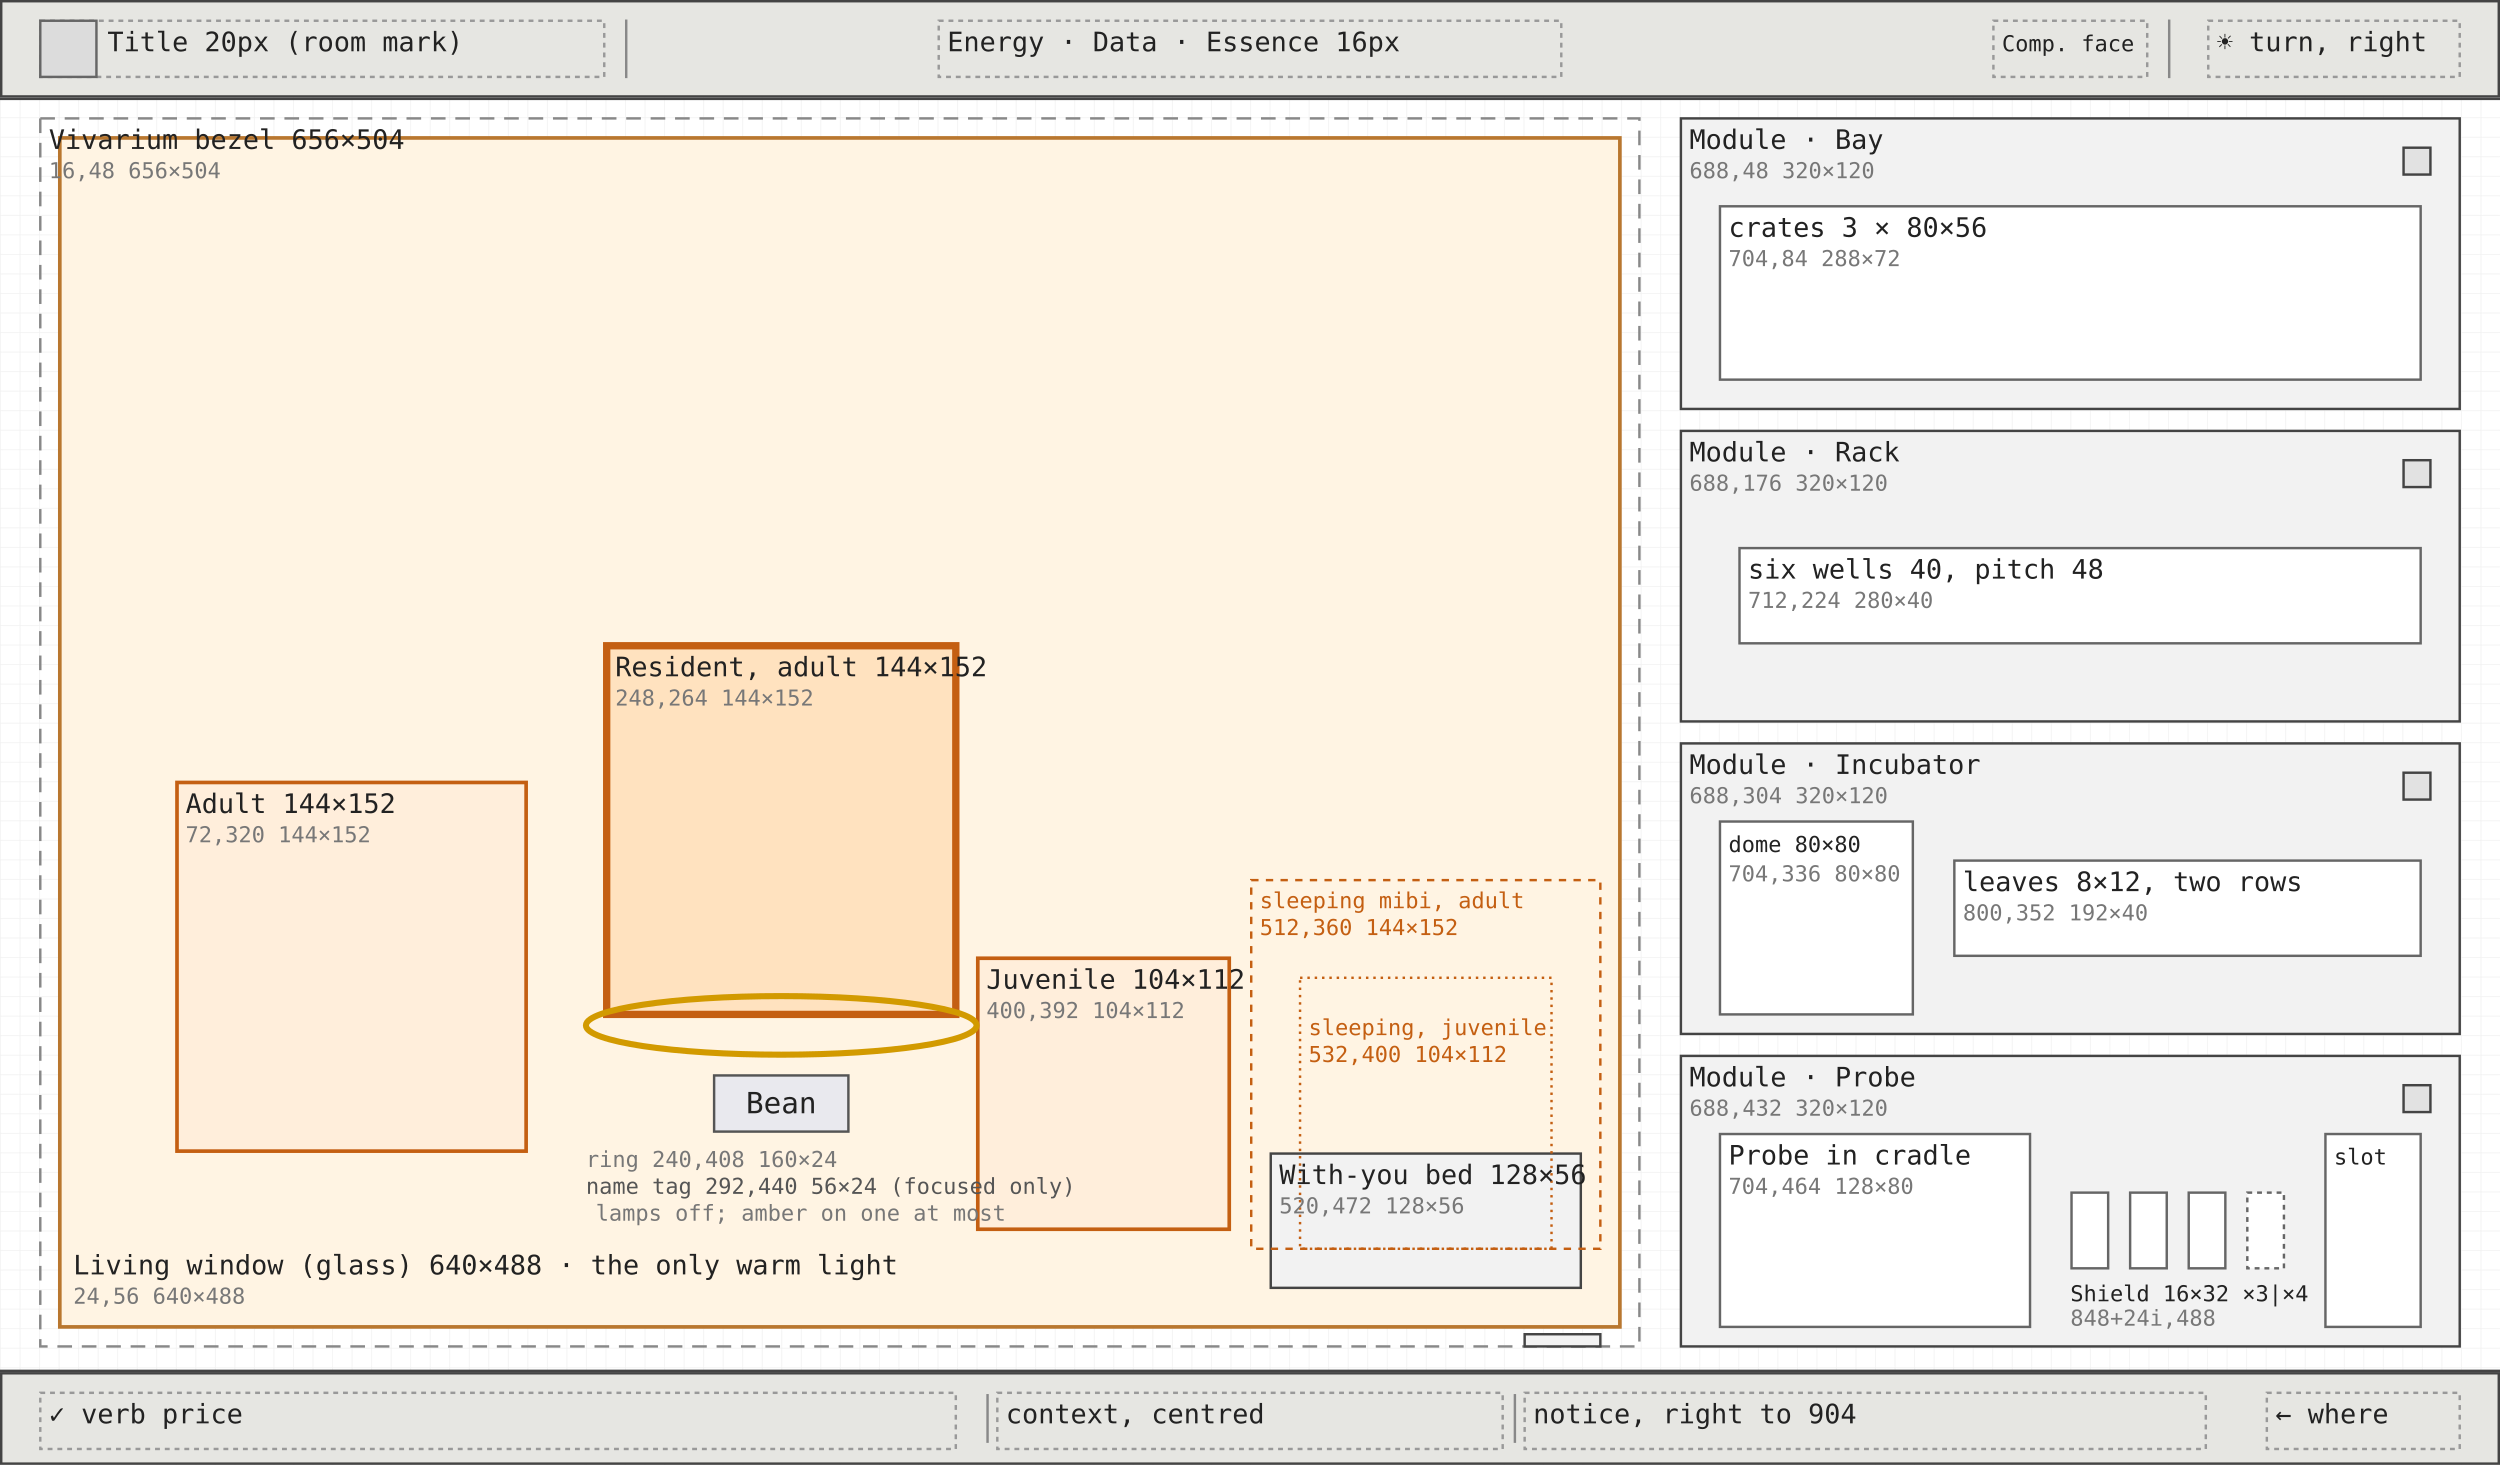
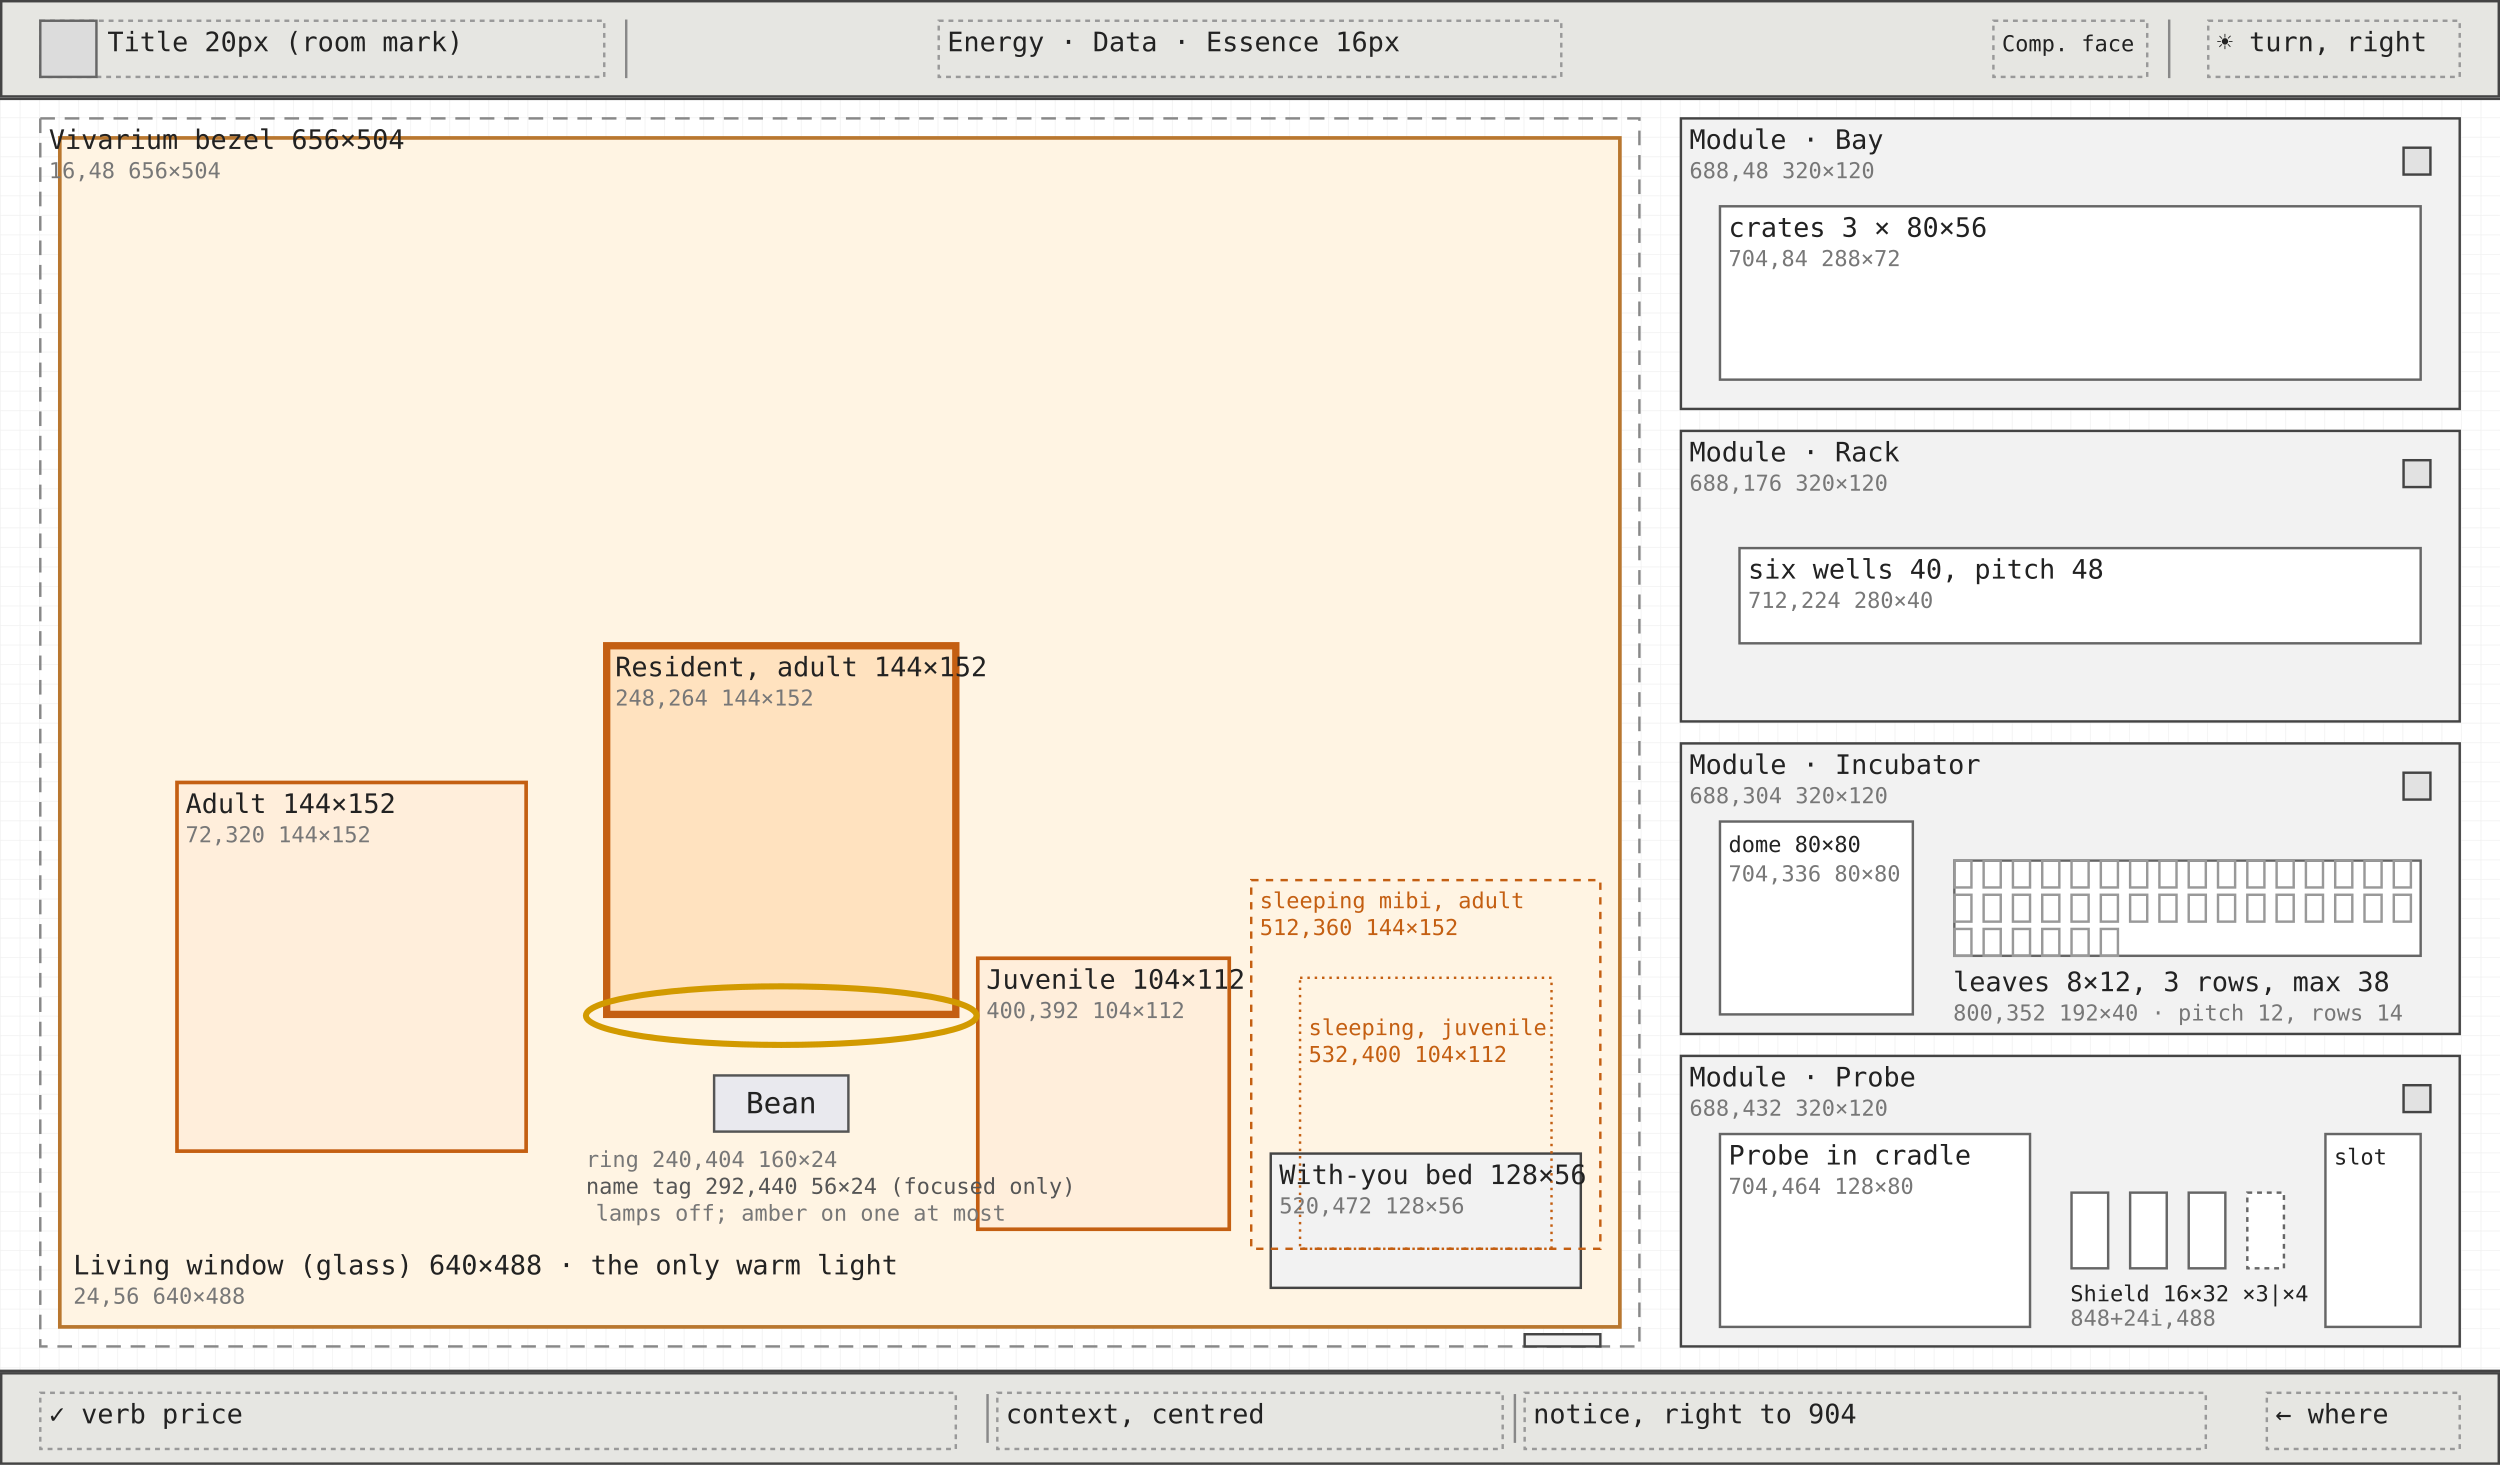
<svg xmlns="http://www.w3.org/2000/svg" viewBox="0 0 1024 600" width="1024" height="600" font-family="ui-monospace, Menlo, Consolas, monospace">
  <defs>
    <pattern id="g8" width="8" height="8" patternUnits="userSpaceOnUse">
      <path d="M8 0H0V8" fill="none" stroke="#efefef" stroke-width="0.5" />
    </pattern>
    <pattern id="g40" width="40" height="40" patternUnits="userSpaceOnUse">
      <path d="M40 0H0V40" fill="none" stroke="#e2e2e2" stroke-width="0.6" />
    </pattern>
  </defs>
  <rect width="1024" height="600" fill="#ffffff" />
  <rect width="1024" height="600" fill="url(#g8)" />
  <line x1="0" y1="40.5" x2="1024" y2="40.5" stroke="#444" />
  <line x1="0" y1="561.5" x2="1024" y2="561.5" stroke="#444" />
  <rect x="0.5" y="0.5" width="1023" height="39" fill="#e6e6e2" stroke="#444" stroke-width="1" />
  <rect x="16.5" y="8.5" width="231" height="23" fill="none" stroke="#999" stroke-width="1" stroke-dasharray="2 2" />
  <rect x="16.5" y="8.5" width="23" height="23" fill="#dcdcdc" stroke="#666" stroke-width="1" />
  <line x1="256.5" y1="8" x2="256.5" y2="32" stroke="#888" />
  <line x1="888.5" y1="8" x2="888.5" y2="32" stroke="#888" />
  <rect x="384.5" y="8.5" width="255" height="23" fill="none" stroke="#999" stroke-width="1" stroke-dasharray="2 2" />
  <rect x="816.5" y="8.5" width="63" height="23" fill="none" stroke="#999" stroke-width="1" stroke-dasharray="2 2" />
  <rect x="904.5" y="8.5" width="103" height="23" fill="none" stroke="#999" stroke-width="1" stroke-dasharray="2 2" />
  <rect x="0.5" y="562.5" width="1023" height="37" fill="#e6e6e2" stroke="#444" stroke-width="1" />
  <rect x="16.5" y="570.5" width="375" height="23" fill="none" stroke="#999" stroke-width="1" stroke-dasharray="2 2" />
  <rect x="408.5" y="570.5" width="207" height="23" fill="none" stroke="#999" stroke-width="1" stroke-dasharray="2 2" />
  <line x1="404.5" y1="571" x2="404.5" y2="591" stroke="#888" />
  <line x1="620.5" y1="571" x2="620.5" y2="591" stroke="#888" />
  <rect x="624.5" y="570.5" width="279" height="23" fill="none" stroke="#999" stroke-width="1" stroke-dasharray="2 2" />
  <rect x="928.5" y="570.5" width="79" height="23" fill="none" stroke="#999" stroke-width="1" stroke-dasharray="2 2" />
  <rect x="16.5" y="48.5" width="655" height="503" fill="none" stroke="#888" stroke-width="1" stroke-dasharray="6 4" />
  <rect x="24.5" y="56.5" width="639" height="487" fill="#fff4e3" stroke="#b9772f" stroke-width="1.5" />
  <rect x="248.5" y="264.5" width="143" height="151" fill="#ffe2bf" stroke="#c45f12" stroke-width="3" />
  <rect x="400.5" y="392.5" width="103" height="111" fill="#ffeedb" stroke="#c45f12" stroke-width="1.5" />
  <rect x="72.5" y="320.5" width="143" height="151" fill="#ffeedb" stroke="#c45f12" stroke-width="1.5" />
-   <ellipse cx="320.0" cy="420.0" rx="80.0" ry="12.0" fill="none" stroke="#d29a00" stroke-width="2.5" />
+   <ellipse cx="320.0" cy="416.0" rx="80.0" ry="12.0" fill="none" stroke="#d29a00" stroke-width="2.5" />
  <rect x="520.5" y="472.5" width="127" height="55" fill="#f2f2f2" stroke="#444" stroke-width="1" />
  <rect x="512.5" y="360.5" width="143" height="151" fill="none" stroke="#c45f12" stroke-width="1" stroke-dasharray="3 3" />
  <rect x="532.5" y="400.5" width="103" height="111" fill="none" stroke="#c45f12" stroke-width="1" stroke-dasharray="1 2" />
  <rect x="624.5" y="546.5" width="31" height="5" fill="#f2f2f2" stroke="#444" stroke-width="1" />
  <rect x="688.5" y="48.5" width="319" height="119" fill="#f2f2f2" stroke="#444" stroke-width="1" />
  <rect x="704.5" y="84.5" width="287" height="71" fill="#ffffff" stroke="#666" stroke-width="1" />
  <rect x="688.5" y="176.5" width="319" height="119" fill="#f2f2f2" stroke="#444" stroke-width="1" />
  <rect x="712.5" y="224.5" width="279" height="39" fill="#ffffff" stroke="#666" stroke-width="1" />
  <rect x="688.5" y="304.5" width="319" height="119" fill="#f2f2f2" stroke="#444" stroke-width="1" />
  <rect x="704.5" y="336.5" width="79" height="79" fill="#ffffff" stroke="#666" stroke-width="1" />
  <rect x="800.5" y="352.5" width="191" height="39" fill="#ffffff" stroke="#666" stroke-width="1" />
+   <rect x="800.5" y="352.5" width="7" height="11" fill="none" stroke="#999" stroke-width="1" />
+   <rect x="812.5" y="352.5" width="7" height="11" fill="none" stroke="#999" stroke-width="1" />
+   <rect x="824.5" y="352.5" width="7" height="11" fill="none" stroke="#999" stroke-width="1" />
+   <rect x="836.5" y="352.5" width="7" height="11" fill="none" stroke="#999" stroke-width="1" />
+   <rect x="848.5" y="352.5" width="7" height="11" fill="none" stroke="#999" stroke-width="1" />
+   <rect x="860.5" y="352.5" width="7" height="11" fill="none" stroke="#999" stroke-width="1" />
+   <rect x="872.5" y="352.5" width="7" height="11" fill="none" stroke="#999" stroke-width="1" />
+   <rect x="884.5" y="352.5" width="7" height="11" fill="none" stroke="#999" stroke-width="1" />
+   <rect x="896.5" y="352.5" width="7" height="11" fill="none" stroke="#999" stroke-width="1" />
+   <rect x="908.5" y="352.5" width="7" height="11" fill="none" stroke="#999" stroke-width="1" />
+   <rect x="920.5" y="352.5" width="7" height="11" fill="none" stroke="#999" stroke-width="1" />
+   <rect x="932.5" y="352.5" width="7" height="11" fill="none" stroke="#999" stroke-width="1" />
+   <rect x="944.5" y="352.5" width="7" height="11" fill="none" stroke="#999" stroke-width="1" />
+   <rect x="956.5" y="352.5" width="7" height="11" fill="none" stroke="#999" stroke-width="1" />
+   <rect x="968.5" y="352.5" width="7" height="11" fill="none" stroke="#999" stroke-width="1" />
+   <rect x="980.5" y="352.5" width="7" height="11" fill="none" stroke="#999" stroke-width="1" />
+   <rect x="800.5" y="366.5" width="7" height="11" fill="none" stroke="#999" stroke-width="1" />
+   <rect x="812.5" y="366.5" width="7" height="11" fill="none" stroke="#999" stroke-width="1" />
+   <rect x="824.5" y="366.5" width="7" height="11" fill="none" stroke="#999" stroke-width="1" />
+   <rect x="836.5" y="366.5" width="7" height="11" fill="none" stroke="#999" stroke-width="1" />
+   <rect x="848.5" y="366.5" width="7" height="11" fill="none" stroke="#999" stroke-width="1" />
+   <rect x="860.5" y="366.5" width="7" height="11" fill="none" stroke="#999" stroke-width="1" />
+   <rect x="872.5" y="366.5" width="7" height="11" fill="none" stroke="#999" stroke-width="1" />
+   <rect x="884.5" y="366.5" width="7" height="11" fill="none" stroke="#999" stroke-width="1" />
+   <rect x="896.5" y="366.5" width="7" height="11" fill="none" stroke="#999" stroke-width="1" />
+   <rect x="908.5" y="366.5" width="7" height="11" fill="none" stroke="#999" stroke-width="1" />
+   <rect x="920.5" y="366.5" width="7" height="11" fill="none" stroke="#999" stroke-width="1" />
+   <rect x="932.5" y="366.5" width="7" height="11" fill="none" stroke="#999" stroke-width="1" />
+   <rect x="944.5" y="366.5" width="7" height="11" fill="none" stroke="#999" stroke-width="1" />
+   <rect x="956.5" y="366.5" width="7" height="11" fill="none" stroke="#999" stroke-width="1" />
+   <rect x="968.5" y="366.5" width="7" height="11" fill="none" stroke="#999" stroke-width="1" />
+   <rect x="980.5" y="366.5" width="7" height="11" fill="none" stroke="#999" stroke-width="1" />
+   <rect x="800.5" y="380.5" width="7" height="11" fill="none" stroke="#999" stroke-width="1" />
+   <rect x="812.5" y="380.5" width="7" height="11" fill="none" stroke="#999" stroke-width="1" />
+   <rect x="824.5" y="380.5" width="7" height="11" fill="none" stroke="#999" stroke-width="1" />
+   <rect x="836.5" y="380.5" width="7" height="11" fill="none" stroke="#999" stroke-width="1" />
+   <rect x="848.5" y="380.5" width="7" height="11" fill="none" stroke="#999" stroke-width="1" />
+   <rect x="860.5" y="380.5" width="7" height="11" fill="none" stroke="#999" stroke-width="1" />
  <rect x="688.5" y="432.5" width="319" height="119" fill="#f2f2f2" stroke="#444" stroke-width="1" />
  <rect x="704.5" y="464.5" width="127" height="79" fill="#ffffff" stroke="#666" stroke-width="1" />
  <rect x="848.5" y="488.5" width="15" height="31" fill="#ffffff" stroke="#666" stroke-width="1" />
  <rect x="872.5" y="488.5" width="15" height="31" fill="#ffffff" stroke="#666" stroke-width="1" />
  <rect x="896.5" y="488.5" width="15" height="31" fill="#ffffff" stroke="#666" stroke-width="1" />
  <rect x="920.5" y="488.5" width="15" height="31" fill="#ffffff" stroke="#666" stroke-width="1" stroke-dasharray="2 2" />
  <rect x="952.5" y="464.5" width="39" height="79" fill="#ffffff" stroke="#666" stroke-width="1" />
  <rect x="984.5" y="60.5" width="11" height="11" fill="#e2e2e2" stroke="#444" stroke-width="1" />
  <rect x="984.5" y="188.5" width="11" height="11" fill="#e2e2e2" stroke="#444" stroke-width="1" />
  <rect x="984.5" y="316.5" width="11" height="11" fill="#e2e2e2" stroke="#444" stroke-width="1" />
  <rect x="984.5" y="444.5" width="11" height="11" fill="#e2e2e2" stroke="#444" stroke-width="1" />
  <text x="44" y="21" font-size="11" fill="#222">Title 20px (room mark)</text>
  <text x="388" y="21" font-size="11" fill="#222">Energy · Data · Essence 16px</text>
  <text x="820" y="21" font-size="9" fill="#222">Comp. face</text>
  <text x="908" y="21" font-size="11" fill="#222">☀ turn, right</text>
  <text x="20" y="583" font-size="11" fill="#222">✓ verb  price</text>
  <text x="412" y="583" font-size="11" fill="#222">context, centred</text>
  <text x="628" y="583" font-size="11" fill="#222">notice, right to 904</text>
  <text x="932" y="583" font-size="11" fill="#222">← where</text>
  <text x="20" y="61" font-size="11" fill="#222">Vivarium bezel 656×504</text>
  <text x="20" y="73" font-size="9" fill="#777">16,48 656×504</text>
  <text x="30" y="522" font-size="11" fill="#222">Living window (glass) 640×488 · the only warm light</text>
  <text x="30" y="534" font-size="9" fill="#777">24,56 640×488</text>
  <text x="252" y="277" font-size="11" fill="#222">Resident, adult 144×152</text>
  <text x="252" y="289" font-size="9" fill="#777">248,264 144×152</text>
  <text x="404" y="405" font-size="11" fill="#222">Juvenile 104×112</text>
  <text x="404" y="417" font-size="9" fill="#777">400,392 104×112</text>
  <text x="76" y="333" font-size="11" fill="#222">Adult 144×152</text>
  <text x="76" y="345" font-size="9" fill="#777">72,320 144×152</text>
  <rect x="292.5" y="440.5" width="55" height="23" fill="#e9e9ee" stroke="#555" stroke-width="1" />
  <text x="320" y="456" font-size="12" fill="#222" text-anchor="middle">Bean</text>
-   <text x="240" y="478" font-size="9" fill="#777">ring 240,408 160×24</text>
+   <text x="240" y="478" font-size="9" fill="#777">ring 240,404 160×24</text>
  <text x="240" y="489" font-size="9" fill="#555">name tag 292,440 56×24 (focused only)</text>
  <text x="244" y="500" font-size="9" fill="#777">lamps off; amber on one at most</text>
  <text x="524" y="485" font-size="11" fill="#222">With-you bed 128×56</text>
  <text x="524" y="497" font-size="9" fill="#777">520,472 128×56</text>
  <text x="692" y="61" font-size="11" fill="#222">Module · Bay</text>
  <text x="692" y="73" font-size="9" fill="#777">688,48 320×120</text>
  <text x="708" y="97" font-size="11" fill="#222">crates 3 × 80×56</text>
  <text x="708" y="109" font-size="9" fill="#777">704,84 288×72</text>
  <text x="692" y="189" font-size="11" fill="#222">Module · Rack</text>
  <text x="692" y="201" font-size="9" fill="#777">688,176 320×120</text>
  <text x="716" y="237" font-size="11" fill="#222">six wells 40, pitch 48</text>
  <text x="716" y="249" font-size="9" fill="#777">712,224 280×40</text>
  <text x="692" y="317" font-size="11" fill="#222">Module · Incubator</text>
  <text x="692" y="329" font-size="9" fill="#777">688,304 320×120</text>
  <text x="708" y="349" font-size="9" fill="#222">dome 80×80</text>
  <text x="708" y="361" font-size="9" fill="#777">704,336 80×80</text>
-   <text x="804" y="365" font-size="11" fill="#222">leaves 8×12, two rows</text>
-   <text x="804" y="377" font-size="9" fill="#777">800,352 192×40</text>
+   <text x="800" y="406" font-size="11" fill="#222">leaves 8×12, 3 rows, max 38</text>
+   <text x="800" y="418" font-size="9" fill="#777">800,352 192×40 · pitch 12, rows 14</text>
  <text x="692" y="445" font-size="11" fill="#222">Module · Probe</text>
  <text x="692" y="457" font-size="9" fill="#777">688,432 320×120</text>
  <text x="708" y="477" font-size="11" fill="#222">Probe in cradle</text>
  <text x="708" y="489" font-size="9" fill="#777">704,464 128×80</text>
  <text x="848" y="533" font-size="9" fill="#222">Shield 16×32 ×3|×4</text>
  <text x="848" y="543" font-size="9" fill="#777">848+24i,488</text>
  <text x="516" y="372" font-size="9" fill="#c45f12">sleeping mibi, adult</text>
  <text x="516" y="383" font-size="9" fill="#c45f12">512,360 144×152</text>
  <text x="536" y="424" font-size="9" fill="#c45f12">sleeping, juvenile</text>
  <text x="536" y="435" font-size="9" fill="#c45f12">532,400 104×112</text>
  <text x="956" y="477" font-size="9" fill="#222">slot</text>
</svg>
